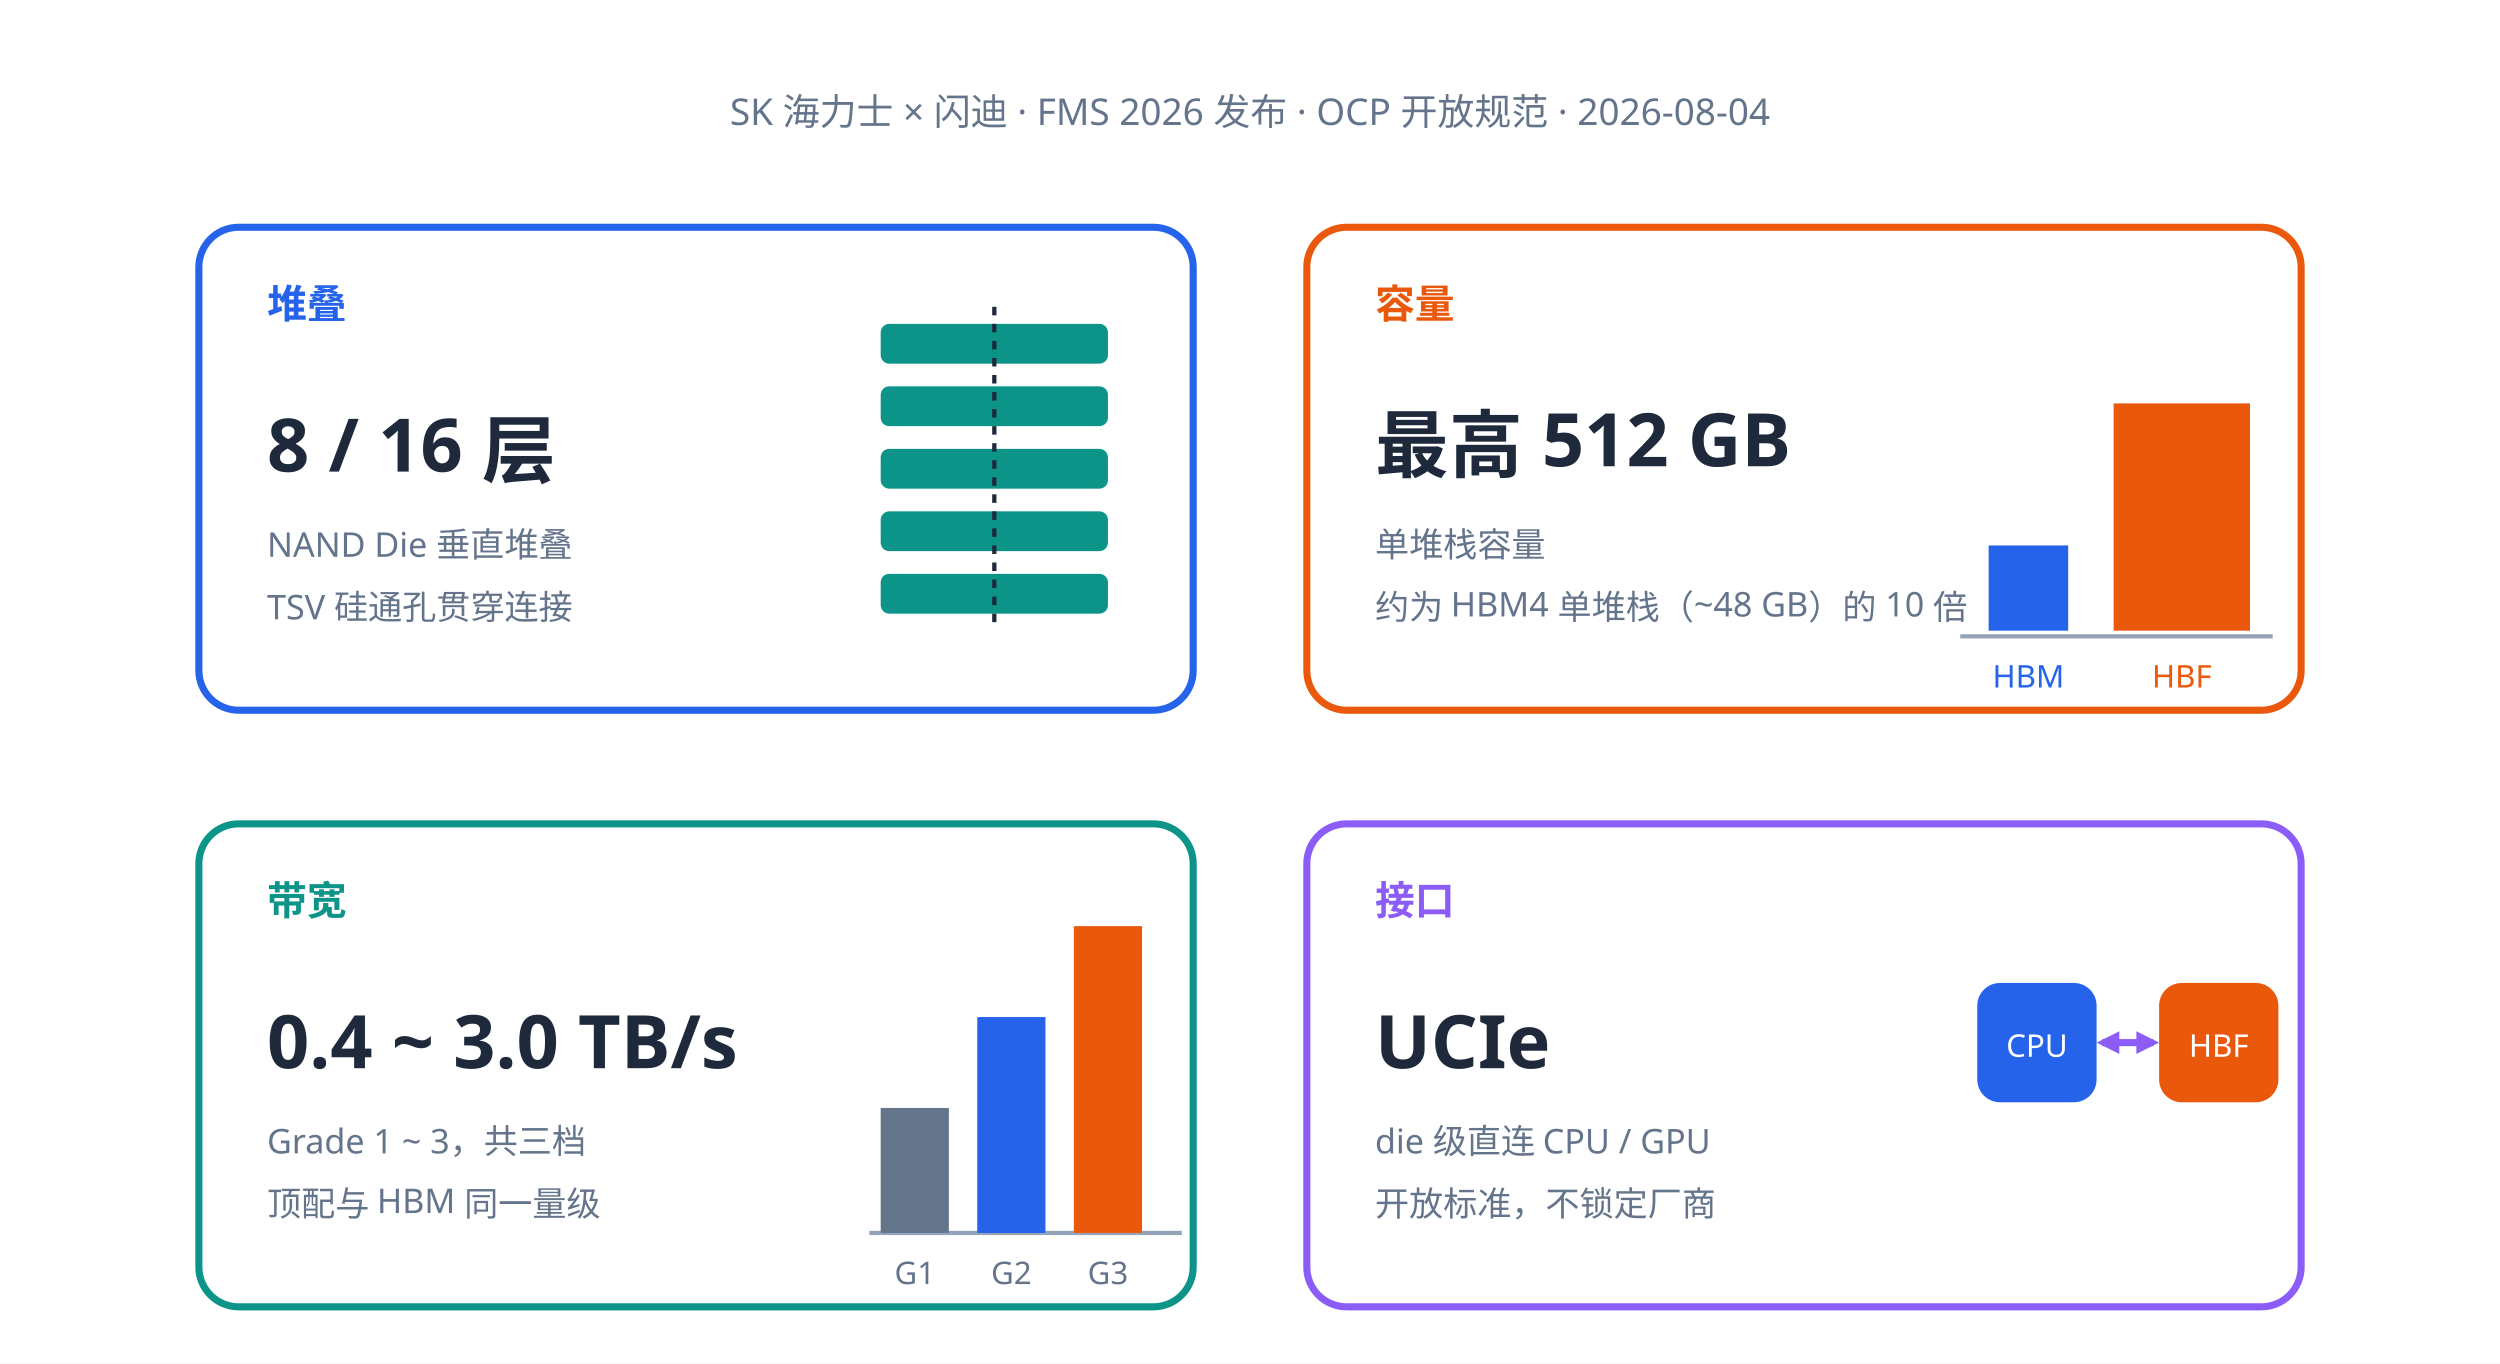
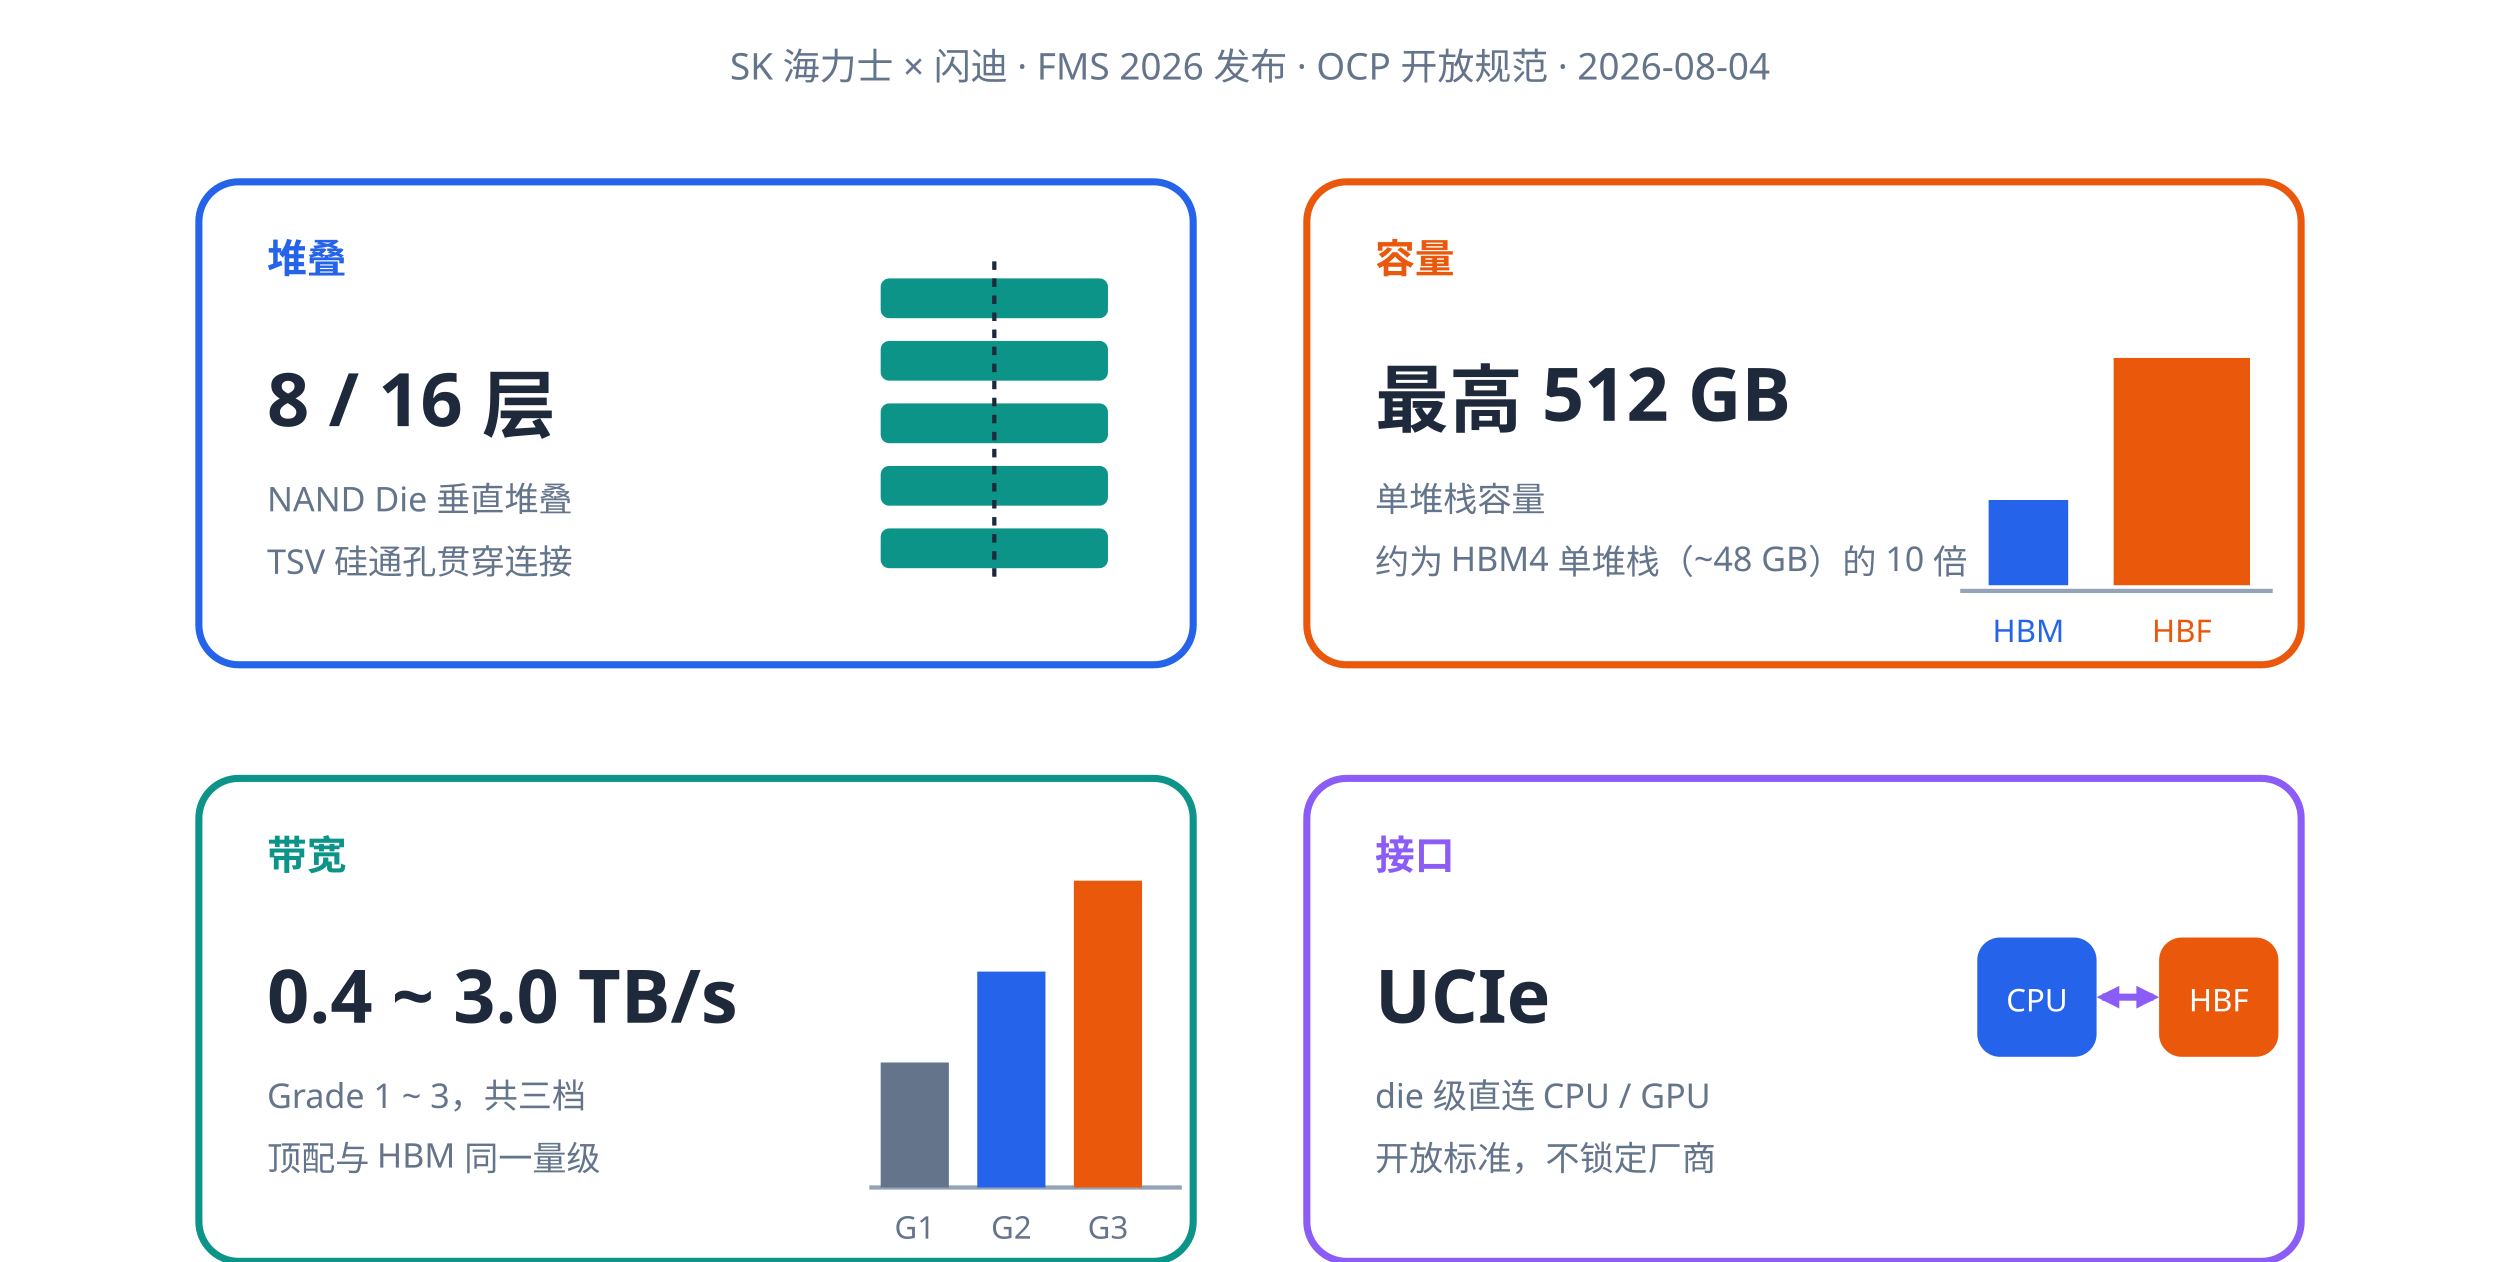
- <svg xmlns="http://www.w3.org/2000/svg" viewBox="0 0 880 480" font-family="'PingFang SC','Microsoft YaHei',sans-serif">
+ <svg xmlns="http://www.w3.org/2000/svg" viewBox="0 16 880 444" font-family="'PingFang SC','Microsoft YaHei',sans-serif">
  <rect x="0" y="0" width="880" height="480" fill="#ffffff" />
  <text x="440" y="44" text-anchor="middle" fill="#64748b" font-size="13">SK 海力士 × 闪迪 · FMS 2026 发布 · OCP 开放规范 · 2026-08-04</text>
  <rect x="70" y="80" width="350" height="170" rx="14" fill="#ffffff" stroke="#2563eb" stroke-width="2.5" />
  <text x="94" y="112" fill="#2563eb" font-size="14" font-weight="bold">堆叠</text>
  <text x="94" y="166" fill="#1e293b" font-size="26" font-weight="bold">8 / 16 层</text>
  <text x="94" y="196" fill="#64748b" font-size="12">NAND Die 垂直堆叠</text>
  <text x="94" y="218" fill="#64748b" font-size="12">TSV 硅通孔贯穿连接</text>
  <rect x="310" y="114" width="80" height="14" rx="3" fill="#0d9488" />
  <rect x="310" y="136" width="80" height="14" rx="3" fill="#0d9488" />
  <rect x="310" y="158" width="80" height="14" rx="3" fill="#0d9488" />
  <rect x="310" y="180" width="80" height="14" rx="3" fill="#0d9488" />
  <rect x="310" y="202" width="80" height="14" rx="3" fill="#0d9488" />
  <line x1="350" y1="108" x2="350" y2="222" stroke="#1e293b" stroke-width="1.5" stroke-dasharray="3 3" />
  <rect x="460" y="80" width="350" height="170" rx="14" fill="#ffffff" stroke="#ea580c" stroke-width="2.5" />
  <text x="484" y="112" fill="#ea580c" font-size="14" font-weight="bold">容量</text>
  <text x="484" y="166" fill="#1e293b" font-size="26" font-weight="bold">最高 512 GB</text>
  <text x="484" y="196" fill="#64748b" font-size="12">单堆栈容量</text>
  <text x="484" y="218" fill="#64748b" font-size="12">约为 HBM4 单堆栈（~48 GB）的 10 倍</text>
  <line x1="690" y1="224" x2="800" y2="224" stroke="#94a3b8" stroke-width="1.5" />
  <rect x="700" y="192" width="28" height="30" fill="#2563eb" />
  <rect x="744" y="142" width="48" height="80" fill="#ea580c" />
  <text x="714" y="242" text-anchor="middle" fill="#2563eb" font-size="11">HBM</text>
  <text x="768" y="242" text-anchor="middle" fill="#ea580c" font-size="11">HBF</text>
  <rect x="70" y="290" width="350" height="170" rx="14" fill="#ffffff" stroke="#0d9488" stroke-width="2.5" />
  <text x="94" y="322" fill="#0d9488" font-size="14" font-weight="bold">带宽</text>
  <text x="94" y="376" fill="#1e293b" font-size="26" font-weight="bold">0.4 ~ 3.0 TB/s</text>
  <text x="94" y="406" fill="#64748b" font-size="12">Grade 1 ~ 3，共三档</text>
  <text x="94" y="428" fill="#64748b" font-size="12">顶配与 HBM 同一量级</text>
  <line x1="306" y1="434" x2="416" y2="434" stroke="#94a3b8" stroke-width="1.5" />
  <rect x="310" y="390" width="24" height="44" fill="#64748b" />
  <rect x="344" y="358" width="24" height="76" fill="#2563eb" />
  <rect x="378" y="326" width="24" height="108" fill="#ea580c" />
  <text x="322" y="452" text-anchor="middle" fill="#64748b" font-size="11">G1</text>
  <text x="356" y="452" text-anchor="middle" fill="#64748b" font-size="11">G2</text>
  <text x="390" y="452" text-anchor="middle" fill="#64748b" font-size="11">G3</text>
  <rect x="460" y="290" width="350" height="170" rx="14" fill="#ffffff" stroke="#8b5cf6" stroke-width="2.5" />
  <text x="484" y="322" fill="#8b5cf6" font-size="14" font-weight="bold">接口</text>
  <text x="484" y="376" fill="#1e293b" font-size="26" font-weight="bold">UCIe</text>
  <text x="484" y="406" fill="#64748b" font-size="12">die 级直连 CPU / GPU</text>
  <text x="484" y="428" fill="#64748b" font-size="12">开放标准，不锁定厂商</text>
  <rect x="696" y="346" width="42" height="42" rx="8" fill="#2563eb" />
  <text x="717" y="372" text-anchor="middle" fill="#ffffff" font-size="11">CPU</text>
  <rect x="760" y="346" width="42" height="42" rx="8" fill="#ea580c" />
  <text x="781" y="372" text-anchor="middle" fill="#ffffff" font-size="11">HBF</text>
  <line x1="740" y1="367" x2="758" y2="367" stroke="#8b5cf6" stroke-width="2.5" />
  <polygon points="738,367 746,363 746,371" fill="#8b5cf6" />
  <polygon points="760,367 752,363 752,371" fill="#8b5cf6" />
</svg>
